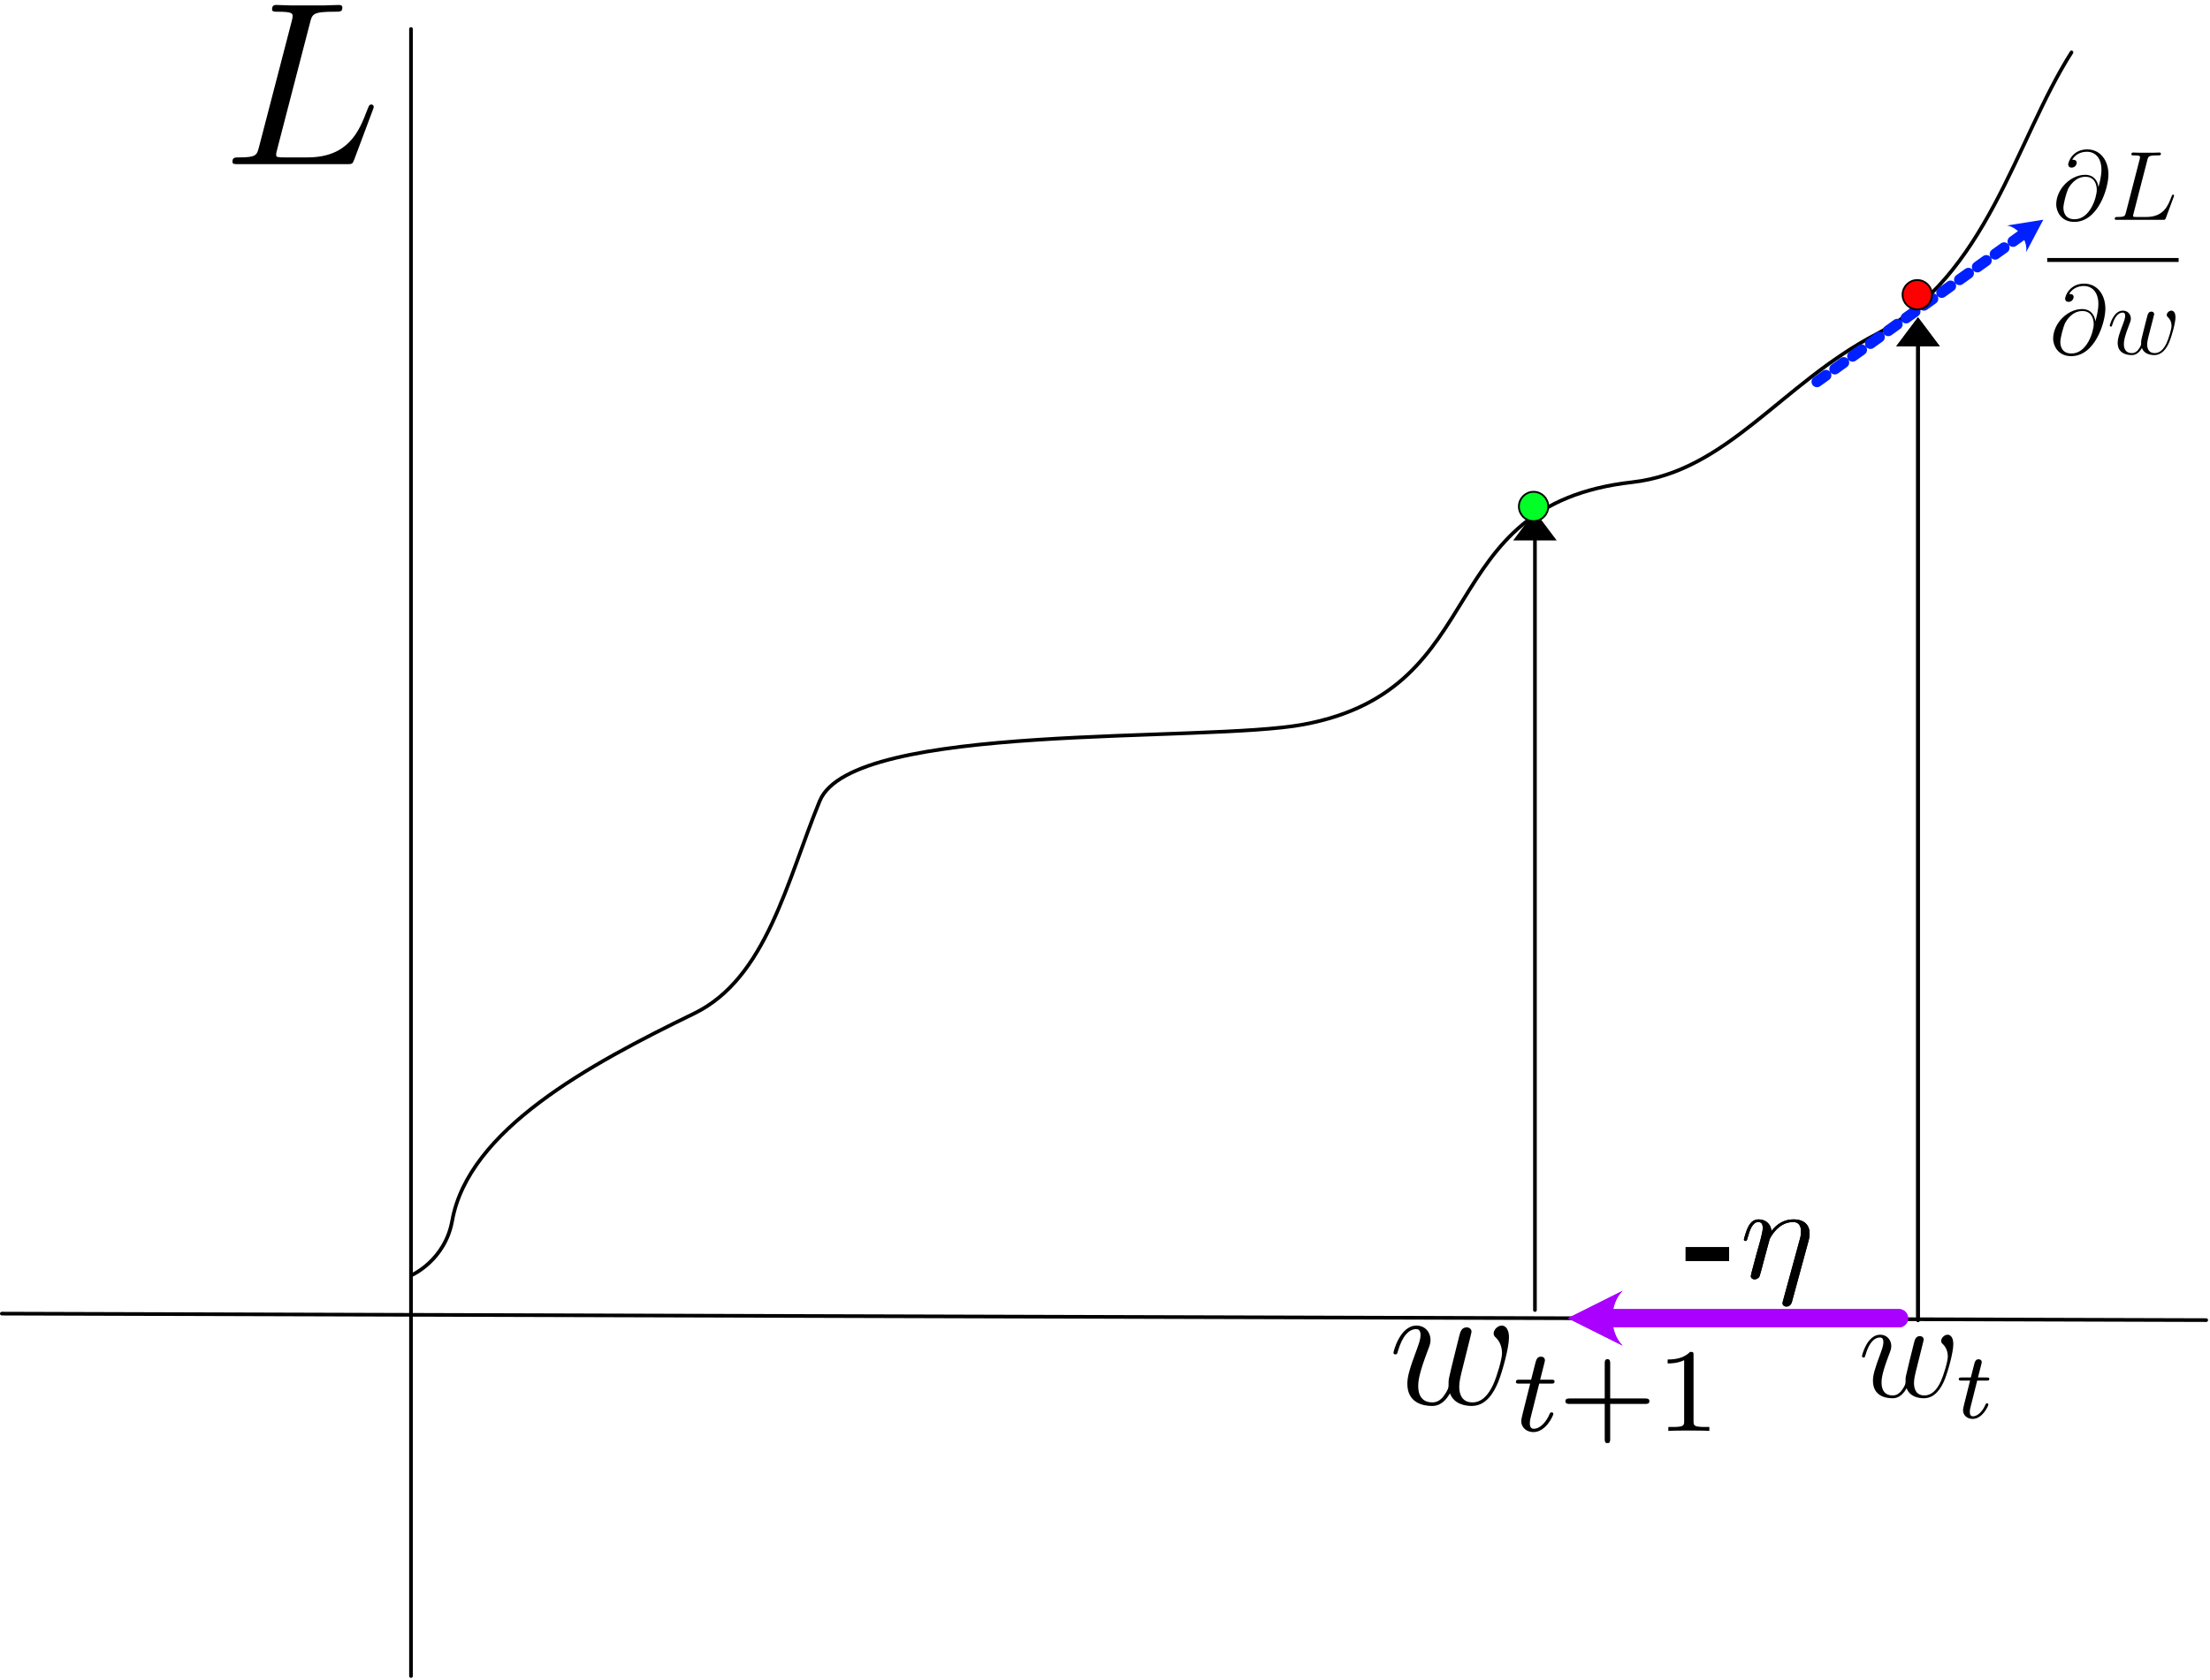
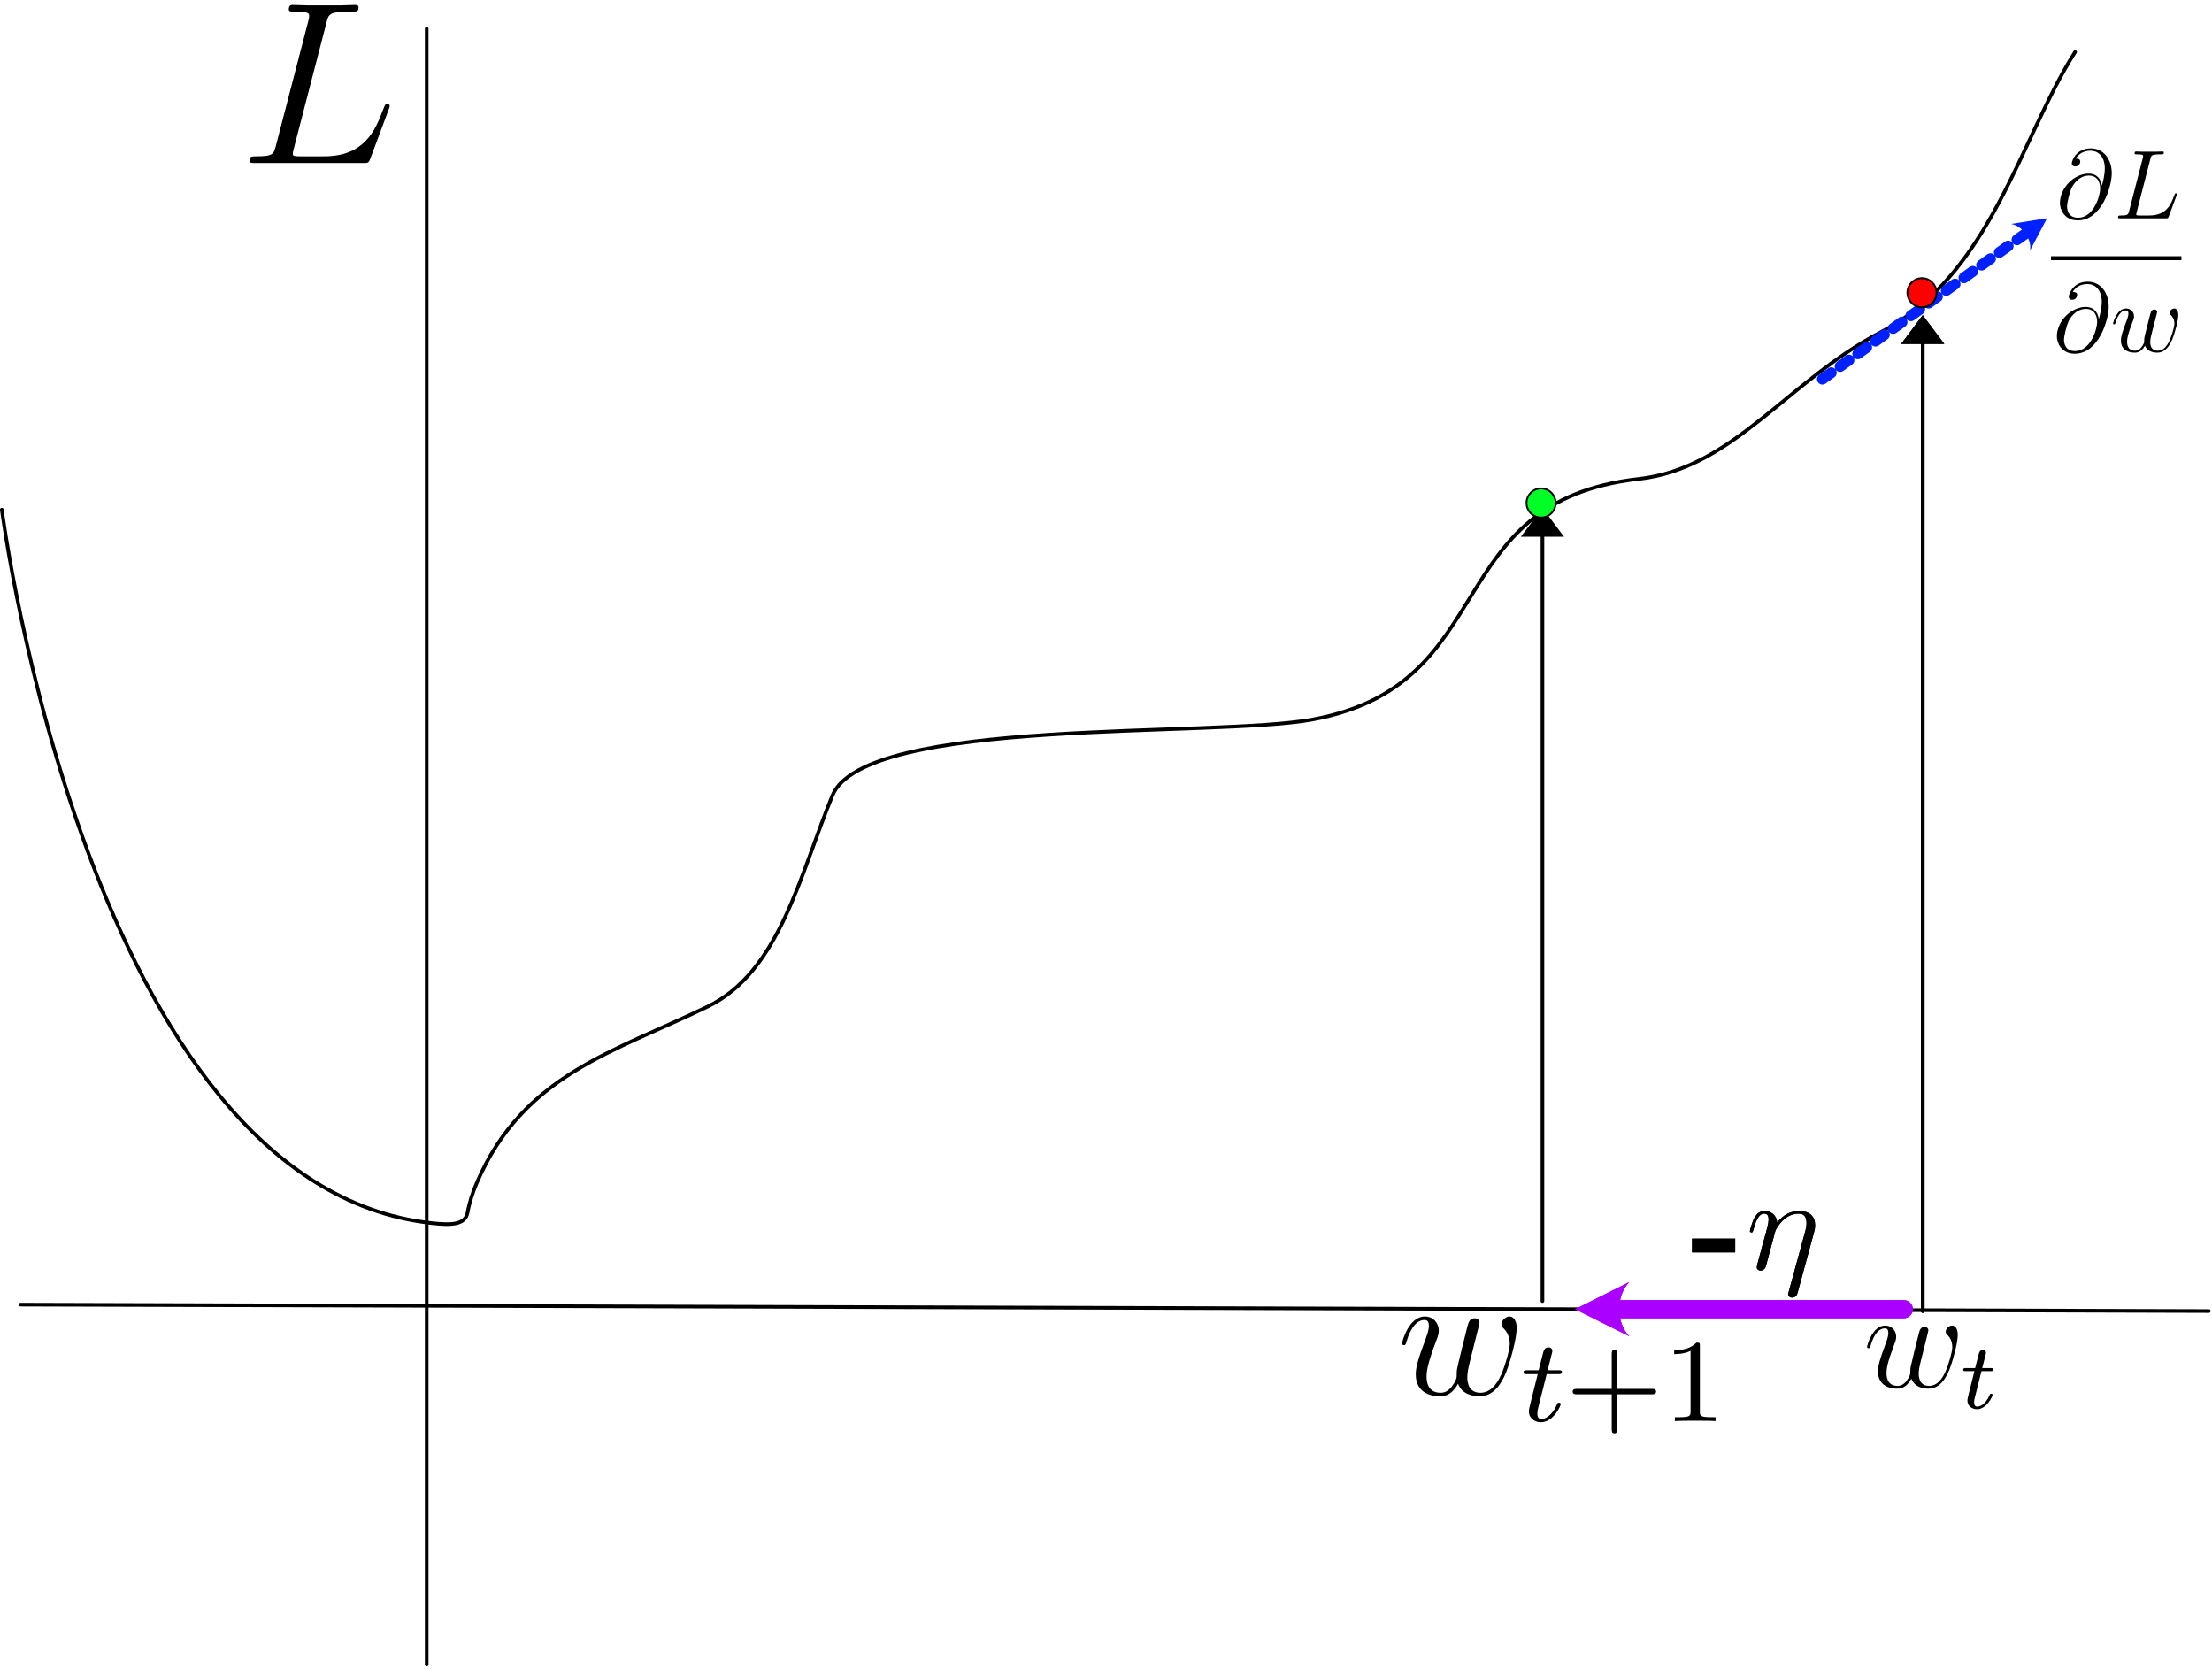
- <svg xmlns="http://www.w3.org/2000/svg" width="100%" height="100%" viewBox="0 0 605 460" version="1.1" xml:space="preserve" style="fill-rule:evenodd;clip-rule:evenodd;stroke-linecap:round;stroke-linejoin:round;stroke-miterlimit:1.5;">
-   <path d="M112.511,7.936l0,451.022" style="fill:none;stroke:#000;stroke-width:1px;" />
-   <path d="M0.5,359.715l603.469,1.778" style="fill:none;stroke:#000;stroke-width:1px;" />
-   <path d="M112.723,349.167c0,0 9.12,-4.034 11.065,-14.872c4.472,-24.923 37.355,-42.733 66.213,-56.756c19.854,-9.647 25.422,-36.367 34.401,-58.203c8.957,-21.781 105.11,-15.883 132.434,-20.953c52.576,-9.756 34.639,-60.11 89.966,-66.337c26.034,-2.93 40.879,-26.957 66.742,-40.481c30.47,-15.932 38.109,-52.947 53.542,-77.224" style="fill:none;stroke:#000;stroke-width:1px;" />
-   <path d="M531.027,94.83l-5.96,-7.947l-5.961,7.947l11.921,0Z" />
-   <path d="M525.067,93.24l0,268.271" style="fill:none;stroke:#000;stroke-width:1px;" />
-   <path d="M531.027,94.83l-5.96,-7.947l-5.961,7.947l11.921,0Z" />
-   <path d="M525.067,93.24l0,268.271" style="fill:none;stroke:#000;stroke-width:1px;" />
-   <path d="M426.159,147.993l-5.96,-7.947l-5.961,7.947l11.921,0Z" />
-   <path d="M420.199,146.404l0,212.331" style="fill:none;stroke:#000;stroke-width:1px;" />
-   <path d="M554.665,69.064l4.698,-8.899l-9.938,1.582c3.14,0.519 5.76,4.178 5.24,7.317Z" style="fill:#0020ff;" />
-   <path d="M553.509,64.357c-15.804,11.317 -58.155,41.643 -58.155,41.643" style="fill:none;stroke:#0020ff;stroke-width:3px;stroke-dasharray:3,3;" />
-   <circle cx="524.858" cy="80.707" r="3.766" style="fill:none;stroke:#000;stroke-width:1px;" />
-   <circle cx="524.858" cy="80.707" r="3.766" style="fill:#f00;" />
-   <circle cx="419.823" cy="138.688" r="3.766" style="fill:none;stroke:#000;stroke-width:1px;" />
-   <circle cx="419.823" cy="138.688" r="3.766" style="fill:#01ff27;" />
-   <path d="M444.188,368.478l-15,-7.5l15,-7.5c-3.75,3.75 -3.75,11.25 0,15Z" style="fill:#a0f;" />
-   <path d="M519.846,360.978l-78.658,0" style="fill:none;stroke:#a0f;stroke-width:5px;" />
+ <svg xmlns="http://www.w3.org/2000/svg" width="100%" height="100%" viewBox="0 0 610 460" version="1.1" xml:space="preserve" style="fill-rule:evenodd;clip-rule:evenodd;stroke-linecap:round;stroke-linejoin:round;stroke-miterlimit:1.5;">
+   <path d="M117.669,7.936l0,451.022" style="fill:none;stroke:#000;stroke-width:1px;" />
+   <path d="M5.658,359.715l603.469,1.778" style="fill:none;stroke:#000;stroke-width:1px;" />
+   <path d="M0.5,140.526c0,0 23.938,186.393 118.538,196.719c5.276,0.576 9.278,0.559 9.908,-2.95c0.502,-2.796 1.402,-5.483 2.531,-8.123c12.779,-29.88 38.061,-36.183 63.682,-48.633c19.854,-9.647 25.422,-36.367 34.401,-58.203c8.957,-21.781 105.11,-15.883 132.434,-20.953c52.577,-9.756 34.639,-60.11 89.966,-66.337c26.034,-2.93 40.879,-26.957 66.743,-40.481c30.47,-15.932 38.108,-52.947 53.541,-77.224" style="fill:none;stroke:#000;stroke-width:1px;" />
+   <path d="M536.185,94.83l-5.96,-7.947l-5.961,7.947l11.921,0Z" />
+   <path d="M530.225,93.24l0,268.271" style="fill:none;stroke:#000;stroke-width:1px;" />
+   <path d="M536.185,94.83l-5.96,-7.947l-5.961,7.947l11.921,0Z" />
+   <path d="M530.225,93.24l0,268.271" style="fill:none;stroke:#000;stroke-width:1px;" />
+   <path d="M431.317,147.993l-5.96,-7.947l-5.96,7.947l11.92,0Z" />
+   <path d="M425.357,146.404l0,212.331" style="fill:none;stroke:#000;stroke-width:1px;" />
+   <path d="M559.823,69.064l4.698,-8.899l-9.937,1.582c3.139,0.519 5.759,4.178 5.239,7.317Z" style="fill:#0020ff;" />
+   <path d="M558.667,64.357c-15.804,11.317 -58.154,41.643 -58.154,41.643" style="fill:none;stroke:#0020ff;stroke-width:3px;stroke-dasharray:3,3;" />
+   <circle cx="530.016" cy="80.707" r="3.766" style="fill:none;stroke:#000;stroke-width:1px;" />
+   <circle cx="530.016" cy="80.707" r="3.766" style="fill:#f00;" />
+   <circle cx="424.981" cy="138.688" r="3.766" style="fill:none;stroke:#000;stroke-width:1px;" />
+   <circle cx="424.981" cy="138.688" r="3.766" style="fill:#01ff27;" />
+   <path d="M449.346,368.478l-15,-7.5l15,-7.5c-3.75,3.75 -3.75,11.25 0,15Z" style="fill:#a0f;" />
+   <path d="M525.004,360.978l-78.658,0" style="fill:none;stroke:#a0f;stroke-width:5px;" />
  <clipPath id="_clip1">
-     <rect x="560.372" y="40.957" width="36.038" height="56.715" />
+     <rect x="565.53" y="40.957" width="36.038" height="56.715" />
  </clipPath>
  <g clip-path="url(#_clip1)">
    <g id="page1">
-       <path id="g0-64" d="M574.449,51.186c-0.166,-1.511 -1.138,-3.319 -3.636,-3.319c-3.915,0 -7.912,3.858 -7.912,8.149c0,1.646 1.166,4.749 4.941,4.749c6.552,0 9.356,-9.282 9.356,-12.979c0,-3.886 -2.249,-6.881 -5.802,-6.881c-4.026,0 -5.219,3.427 -5.219,4.156c0,0.243 0.166,0.836 0.944,0.836c0.971,0 1.388,-0.863 1.388,-1.322c0,-0.837 -0.861,-0.837 -1.222,-0.837c1.138,-1.996 3.248,-2.185 3.998,-2.185c2.443,0 3.997,1.889 3.997,4.911c0,1.727 -0.527,3.723 -0.805,4.722l-0.028,0Zm-6.523,8.85c-2.61,0 -3.054,-1.996 -3.054,-3.13c0,-1.187 0.777,-3.966 1.194,-4.965c0.361,-0.809 1.943,-3.534 4.83,-3.534c2.526,0 3.109,2.131 3.109,3.588c0,1.997 -1.804,8.041 -6.079,8.041Z" style="fill-rule:nonzero;" />
-       <path id="g0-76" d="M587.84,43.846c0.25,-1.025 0.333,-1.295 2.776,-1.295c0.75,0 0.944,0 0.944,-0.512c0,-0.27 -0.305,-0.27 -0.416,-0.27c-0.555,0 -1.194,0.054 -1.749,0.054l-3.72,0c-0.527,0 -1.138,-0.054 -1.666,-0.054c-0.222,0 -0.527,0 -0.527,0.512c0,0.27 0.25,0.27 0.666,0.27c1.694,0 1.694,0.216 1.694,0.513c0,0.054 0,0.216 -0.112,0.621l-3.747,14.516c-0.25,0.945 -0.306,1.215 -2.249,1.215c-0.527,0 -0.805,0 -0.805,0.485c0,0.297 0.167,0.297 0.722,0.297l12.437,0c0.611,0 0.638,-0.027 0.833,-0.512l2.137,-5.748c0.056,-0.135 0.111,-0.297 0.111,-0.378c0,-0.162 -0.139,-0.269 -0.277,-0.269c-0.028,0 -0.167,0 -0.222,0.107c-0.056,0.027 -0.056,0.081 -0.278,0.594c-0.888,2.375 -2.138,5.424 -6.829,5.424l-2.665,0c-0.389,0 -0.445,0 -0.611,-0.027c-0.305,-0.027 -0.333,-0.081 -0.333,-0.297c0,-0.189 0.055,-0.351 0.111,-0.594l3.775,-14.652Z" style="fill-rule:nonzero;" />
-       <rect x="560.437" y="70.652" width="36.038" height="1.079" />
-       <path id="g0-641" d="M573.608,87.949c-0.167,-1.511 -1.139,-3.319 -3.637,-3.319c-3.914,0 -7.912,3.859 -7.912,8.149c0,1.646 1.166,4.749 4.942,4.749c6.551,0 9.355,-9.282 9.355,-12.978c0,-3.886 -2.249,-6.881 -5.802,-6.881c-4.025,0 -5.219,3.427 -5.219,4.155c0,0.243 0.166,0.837 0.944,0.837c0.971,0 1.388,-0.864 1.388,-1.322c0,-0.837 -0.861,-0.837 -1.222,-0.837c1.139,-1.997 3.248,-2.186 3.998,-2.186c2.443,0 3.998,1.889 3.998,4.911c0,1.727 -0.528,3.724 -0.806,4.722l-0.027,0Zm-6.524,8.851c-2.61,0 -3.054,-1.997 -3.054,-3.13c0,-1.187 0.777,-3.967 1.194,-4.965c0.361,-0.81 1.943,-3.535 4.83,-3.535c2.527,0 3.11,2.132 3.11,3.589c0,1.997 -1.805,8.041 -6.08,8.041Z" style="fill-rule:nonzero;" />
-       <path id="g0-119" d="M586.36,95.316c0.611,1.619 2.332,1.916 3.387,1.916c2.11,0 3.359,-1.781 4.136,-3.643c0.639,-1.565 1.666,-5.127 1.666,-6.719c0,-1.646 -0.861,-1.808 -1.11,-1.808c-0.667,0 -1.277,0.648 -1.277,1.187c0,0.324 0.194,0.513 0.333,0.621c0.25,0.243 0.971,0.971 0.971,2.375c0,0.917 -0.777,3.453 -1.36,4.722c-0.777,1.646 -1.804,2.725 -3.248,2.725c-1.555,0 -2.054,-1.133 -2.054,-2.375c0,-0.782 0.249,-1.727 0.361,-2.185l1.166,-4.533c0.138,-0.54 0.388,-1.484 0.388,-1.592c0,-0.405 -0.333,-0.675 -0.749,-0.675c-0.805,0 -1,0.675 -1.166,1.322c-0.278,1.053 -1.444,5.613 -1.555,6.206c-0.111,0.459 -0.111,0.756 -0.111,1.349c0,0.648 -0.888,1.673 -0.916,1.727c-0.306,0.297 -0.75,0.756 -1.61,0.756c-2.193,0 -2.193,-2.024 -2.193,-2.483c0,-0.863 0.194,-2.05 1.443,-5.261c0.333,-0.837 0.472,-1.187 0.472,-1.727c0,-1.133 -0.833,-2.159 -2.193,-2.159c-2.554,0 -3.581,3.913 -3.581,4.129c0,0.108 0.111,0.242 0.305,0.242c0.25,0 0.278,-0.107 0.389,-0.485c0.694,-2.375 1.777,-3.346 2.804,-3.346c0.277,0 0.721,0.027 0.721,0.89c0,0.135 0,0.702 -0.471,1.889c-1.305,3.373 -1.583,4.479 -1.583,5.505c0,2.833 2.388,3.346 3.803,3.346c0.472,0 1.722,0 2.832,-1.916Z" style="fill-rule:nonzero;" />
+       <path id="g0-64" d="M579.608,51.186c-0.167,-1.511 -1.139,-3.319 -3.637,-3.319c-3.914,0 -7.912,3.858 -7.912,8.149c0,1.646 1.166,4.749 4.942,4.749c6.551,0 9.355,-9.282 9.355,-12.979c0,-3.886 -2.249,-6.881 -5.802,-6.881c-4.025,0 -5.219,3.427 -5.219,4.156c0,0.243 0.166,0.836 0.944,0.836c0.971,0 1.388,-0.863 1.388,-1.322c0,-0.837 -0.861,-0.837 -1.222,-0.837c1.139,-1.996 3.248,-2.185 3.998,-2.185c2.443,0 3.998,1.889 3.998,4.911c0,1.727 -0.528,3.723 -0.806,4.722l-0.027,0Zm-6.524,8.85c-2.61,0 -3.054,-1.996 -3.054,-3.13c0,-1.187 0.777,-3.966 1.194,-4.965c0.361,-0.809 1.943,-3.534 4.83,-3.534c2.527,0 3.11,2.131 3.11,3.588c0,1.997 -1.805,8.041 -6.08,8.041Z" style="fill-rule:nonzero;" />
+       <path id="g0-76" d="M592.999,43.846c0.249,-1.025 0.333,-1.295 2.776,-1.295c0.749,0 0.944,0 0.944,-0.512c0,-0.27 -0.306,-0.27 -0.417,-0.27c-0.555,0 -1.194,0.054 -1.749,0.054l-3.72,0c-0.527,0 -1.138,-0.054 -1.665,-0.054c-0.223,0 -0.528,0 -0.528,0.512c0,0.27 0.25,0.27 0.666,0.27c1.694,0 1.694,0.216 1.694,0.513c0,0.054 0,0.216 -0.111,0.621l-3.748,14.516c-0.25,0.945 -0.305,1.215 -2.249,1.215c-0.527,0 -0.805,0 -0.805,0.485c0,0.297 0.167,0.297 0.722,0.297l12.437,0c0.611,0 0.639,-0.027 0.833,-0.512l2.137,-5.748c0.056,-0.135 0.111,-0.297 0.111,-0.378c0,-0.162 -0.138,-0.269 -0.277,-0.269c-0.028,0 -0.167,0 -0.222,0.107c-0.056,0.027 -0.056,0.081 -0.278,0.594c-0.888,2.375 -2.137,5.424 -6.829,5.424l-2.665,0c-0.389,0 -0.444,0 -0.611,-0.027c-0.305,-0.027 -0.333,-0.081 -0.333,-0.297c0,-0.189 0.056,-0.351 0.111,-0.594l3.776,-14.652Z" style="fill-rule:nonzero;" />
+       <rect x="565.596" y="70.652" width="36.038" height="1.079" />
+       <path id="g0-641" d="M578.766,87.949c-0.167,-1.511 -1.138,-3.319 -3.637,-3.319c-3.914,0 -7.912,3.859 -7.912,8.149c0,1.646 1.166,4.749 4.942,4.749c6.551,0 9.355,-9.282 9.355,-12.978c0,-3.886 -2.248,-6.881 -5.802,-6.881c-4.025,0 -5.219,3.427 -5.219,4.155c0,0.243 0.167,0.837 0.944,0.837c0.972,0 1.388,-0.864 1.388,-1.322c0,-0.837 -0.861,-0.837 -1.221,-0.837c1.138,-1.997 3.248,-2.186 3.997,-2.186c2.443,0 3.998,1.889 3.998,4.911c0,1.727 -0.528,3.724 -0.805,4.722l-0.028,0Zm-6.524,8.851c-2.609,0 -3.054,-1.997 -3.054,-3.13c0,-1.187 0.778,-3.967 1.194,-4.965c0.361,-0.81 1.943,-3.535 4.83,-3.535c2.527,0 3.11,2.132 3.11,3.589c0,1.997 -1.805,8.041 -6.08,8.041Z" style="fill-rule:nonzero;" />
+       <path id="g0-119" d="M591.518,95.316c0.611,1.619 2.332,1.916 3.387,1.916c2.11,0 3.359,-1.781 4.137,-3.643c0.638,-1.565 1.665,-5.127 1.665,-6.719c0,-1.646 -0.86,-1.808 -1.11,-1.808c-0.666,0 -1.277,0.648 -1.277,1.187c0,0.324 0.194,0.513 0.333,0.621c0.25,0.243 0.972,0.971 0.972,2.375c0,0.917 -0.778,3.453 -1.361,4.722c-0.777,1.646 -1.804,2.725 -3.248,2.725c-1.554,0 -2.054,-1.133 -2.054,-2.375c0,-0.782 0.25,-1.727 0.361,-2.185l1.166,-4.533c0.139,-0.54 0.388,-1.484 0.388,-1.592c0,-0.405 -0.333,-0.675 -0.749,-0.675c-0.805,0 -1,0.675 -1.166,1.322c-0.278,1.053 -1.444,5.613 -1.555,6.206c-0.111,0.459 -0.111,0.756 -0.111,1.349c0,0.648 -0.888,1.673 -0.916,1.727c-0.305,0.297 -0.749,0.756 -1.61,0.756c-2.193,0 -2.193,-2.024 -2.193,-2.483c0,-0.863 0.194,-2.05 1.443,-5.261c0.334,-0.837 0.472,-1.187 0.472,-1.727c0,-1.133 -0.833,-2.159 -2.193,-2.159c-2.554,0 -3.581,3.913 -3.581,4.129c0,0.108 0.111,0.242 0.305,0.242c0.25,0 0.278,-0.107 0.389,-0.485c0.694,-2.375 1.777,-3.346 2.804,-3.346c0.278,0 0.722,0.027 0.722,0.89c0,0.135 0,0.702 -0.472,1.889c-1.305,3.373 -1.583,4.479 -1.583,5.505c0,2.833 2.388,3.346 3.804,3.346c0.472,0 1.721,0 2.831,-1.916Z" style="fill-rule:nonzero;" />
    </g>
  </g>
  <g>
-     <path id="g0-17" d="M495.075,339.878c0.197,-0.728 0.316,-1.164 0.316,-2.147c0,-2.184 -1.381,-3.822 -4.38,-3.822c-3.512,0 -5.366,2.293 -6.076,3.203c-0.119,-2.074 -1.736,-3.203 -3.472,-3.203c-1.145,0 -2.052,0.51 -2.802,1.893c-0.71,1.31 -1.262,3.53 -1.262,3.676c0,0.145 0.157,0.327 0.434,0.327c0.315,0 0.355,-0.036 0.591,-0.873c0.592,-2.147 1.342,-4.295 2.92,-4.295c0.908,0 1.223,0.583 1.223,1.674c0,0.801 -0.394,2.221 -0.67,3.349l-1.105,3.931c-0.158,0.691 -0.592,2.329 -0.789,2.984c-0.276,0.946 -0.71,2.657 -0.71,2.839c0,0.509 0.434,0.91 1.025,0.91c0.474,0 1.026,-0.219 1.342,-0.764c0.079,-0.182 0.434,-1.456 0.631,-2.184l0.868,-3.276l1.302,-4.804c0.079,-0.219 1.066,-2.038 2.526,-3.203c1.025,-0.873 2.367,-1.456 3.906,-1.456c1.578,0 2.13,1.092 2.13,2.548c0,1.055 -0.157,1.638 -0.355,2.329l-4.577,16.742c-0.039,0.182 -0.118,0.401 -0.118,0.619c0,0.546 0.473,0.91 1.065,0.91c0.355,0 1.184,-0.146 1.5,-1.237l4.537,-16.67Z" style="fill-rule:nonzero;" />
-     <text x="459.302px" y="356.354px" style="font-family:'ArialMT', 'Arial', sans-serif;font-size:48.657px;">-</text>
+     <path id="g0-17" d="M500.233,339.878c0.198,-0.728 0.316,-1.164 0.316,-2.147c0,-2.184 -1.381,-3.822 -4.38,-3.822c-3.511,0 -5.366,2.293 -6.076,3.203c-0.118,-2.074 -1.736,-3.203 -3.472,-3.203c-1.144,0 -2.052,0.51 -2.802,1.893c-0.71,1.31 -1.262,3.53 -1.262,3.676c0,0.145 0.158,0.327 0.434,0.327c0.316,0 0.355,-0.036 0.592,-0.873c0.592,-2.147 1.341,-4.295 2.92,-4.295c0.907,0 1.223,0.583 1.223,1.674c0,0.801 -0.395,2.221 -0.671,3.349l-1.105,3.931c-0.158,0.691 -0.592,2.329 -0.789,2.984c-0.276,0.946 -0.71,2.657 -0.71,2.839c0,0.509 0.434,0.91 1.026,0.91c0.473,0 1.026,-0.219 1.341,-0.764c0.079,-0.182 0.434,-1.456 0.631,-2.184l0.868,-3.276l1.303,-4.804c0.078,-0.219 1.065,-2.038 2.525,-3.203c1.026,-0.873 2.367,-1.456 3.906,-1.456c1.578,0 2.131,1.092 2.131,2.548c0,1.055 -0.158,1.638 -0.355,2.329l-4.577,16.742c-0.04,0.182 -0.119,0.401 -0.119,0.619c0,0.546 0.474,0.91 1.066,0.91c0.355,0 1.183,-0.146 1.499,-1.237l4.537,-16.67Z" style="fill-rule:nonzero;" />
+     <text x="464.46px" y="356.354px" style="font-family:'ArialMT', 'Arial', sans-serif;font-size:48.657px;">-</text>
  </g>
-   <path d="M444.188,368.478l-15,-7.5l15,-7.5c-3.75,3.75 -3.75,11.25 0,15Z" style="fill:#a0f;" />
-   <path d="M519.846,360.978l-78.658,0" style="fill:none;stroke:#a0f;stroke-width:5px;" />
+   <path d="M449.346,368.478l-15,-7.5l15,-7.5c-3.75,3.75 -3.75,11.25 0,15Z" style="fill:#a0f;" />
+   <path d="M525.004,360.978l-78.658,0" style="fill:none;stroke:#a0f;stroke-width:5px;" />
  <g>
-     <path id="g0-171" d="M495.075,339.878c0.197,-0.728 0.316,-1.164 0.316,-2.147c0,-2.184 -1.381,-3.822 -4.38,-3.822c-3.512,0 -5.366,2.293 -6.076,3.203c-0.119,-2.074 -1.736,-3.203 -3.472,-3.203c-1.145,0 -2.052,0.51 -2.802,1.893c-0.71,1.31 -1.262,3.53 -1.262,3.676c0,0.145 0.157,0.327 0.434,0.327c0.315,0 0.355,-0.036 0.591,-0.873c0.592,-2.147 1.342,-4.295 2.92,-4.295c0.908,0 1.223,0.583 1.223,1.674c0,0.801 -0.394,2.221 -0.67,3.349l-1.105,3.931c-0.158,0.691 -0.592,2.329 -0.789,2.984c-0.276,0.946 -0.71,2.657 -0.71,2.839c0,0.509 0.434,0.91 1.025,0.91c0.474,0 1.026,-0.219 1.342,-0.764c0.079,-0.182 0.434,-1.456 0.631,-2.184l0.868,-3.276l1.302,-4.804c0.079,-0.219 1.066,-2.038 2.526,-3.203c1.025,-0.873 2.367,-1.456 3.906,-1.456c1.578,0 2.13,1.092 2.13,2.548c0,1.055 -0.157,1.638 -0.355,2.329l-4.577,16.742c-0.039,0.182 -0.118,0.401 -0.118,0.619c0,0.546 0.473,0.91 1.065,0.91c0.355,0 1.184,-0.146 1.5,-1.237l4.537,-16.67Z" style="fill-rule:nonzero;" />
-     <text x="459.302px" y="356.354px" style="font-family:'ArialMT', 'Arial', sans-serif;font-size:48.657px;">-</text>
+     <path id="g0-171" d="M500.233,339.878c0.198,-0.728 0.316,-1.164 0.316,-2.147c0,-2.184 -1.381,-3.822 -4.38,-3.822c-3.511,0 -5.366,2.293 -6.076,3.203c-0.118,-2.074 -1.736,-3.203 -3.472,-3.203c-1.144,0 -2.052,0.51 -2.802,1.893c-0.71,1.31 -1.262,3.53 -1.262,3.676c0,0.145 0.158,0.327 0.434,0.327c0.316,0 0.355,-0.036 0.592,-0.873c0.592,-2.147 1.341,-4.295 2.92,-4.295c0.907,0 1.223,0.583 1.223,1.674c0,0.801 -0.395,2.221 -0.671,3.349l-1.105,3.931c-0.158,0.691 -0.592,2.329 -0.789,2.984c-0.276,0.946 -0.71,2.657 -0.71,2.839c0,0.509 0.434,0.91 1.026,0.91c0.473,0 1.026,-0.219 1.341,-0.764c0.079,-0.182 0.434,-1.456 0.631,-2.184l0.868,-3.276l1.303,-4.804c0.078,-0.219 1.065,-2.038 2.525,-3.203c1.026,-0.873 2.367,-1.456 3.906,-1.456c1.578,0 2.131,1.092 2.131,2.548c0,1.055 -0.158,1.638 -0.355,2.329l-4.577,16.742c-0.04,0.182 -0.119,0.401 -0.119,0.619c0,0.546 0.474,0.91 1.066,0.91c0.355,0 1.183,-0.146 1.499,-1.237l4.537,-16.67Z" style="fill-rule:nonzero;" />
+     <text x="464.46px" y="356.354px" style="font-family:'ArialMT', 'Arial', sans-serif;font-size:48.657px;">-</text>
  </g>
  <g id="page11">
-     <path id="g1-119" d="M521.955,380.149c0.849,2.316 3.241,2.74 4.708,2.74c2.933,0 4.669,-2.547 5.75,-5.209c0.887,-2.239 2.315,-7.332 2.315,-9.609c0,-2.354 -1.196,-2.585 -1.544,-2.585c-0.926,0 -1.775,0.926 -1.775,1.697c0,0.464 0.27,0.734 0.463,0.888c0.348,0.347 1.351,1.389 1.351,3.396c0,1.312 -1.081,4.939 -1.891,6.753c-1.08,2.354 -2.508,3.897 -4.515,3.897c-2.161,0 -2.855,-1.62 -2.855,-3.396c0,-1.119 0.347,-2.469 0.501,-3.125l1.621,-6.483c0.193,-0.772 0.54,-2.122 0.54,-2.277c0,-0.579 -0.463,-0.965 -1.042,-0.965c-1.119,0 -1.389,0.965 -1.62,1.891c-0.386,1.505 -2.007,8.027 -2.161,8.876c-0.155,0.656 -0.155,1.08 -0.155,1.929c0,0.926 -1.235,2.393 -1.273,2.47c-0.425,0.424 -1.042,1.08 -2.238,1.08c-3.049,0 -3.049,-2.894 -3.049,-3.55c0,-1.235 0.27,-2.933 2.007,-7.525c0.463,-1.196 0.656,-1.698 0.656,-2.469c0,-1.621 -1.158,-3.087 -3.049,-3.087c-3.55,0 -4.978,5.595 -4.978,5.904c0,0.154 0.155,0.347 0.425,0.347c0.347,0 0.386,-0.154 0.54,-0.695c0.965,-3.395 2.47,-4.785 3.898,-4.785c0.385,0 1.003,0.039 1.003,1.274c0,0.193 0,1.003 -0.656,2.701c-1.814,4.824 -2.2,6.406 -2.2,7.872c0,4.052 3.319,4.785 5.287,4.785c0.656,0 2.392,0 3.936,-2.74Z" style="fill-rule:nonzero;" />
-     <path id="g0-116" d="M541.274,378.053l2.522,0c0.488,0 0.797,0 0.797,-0.489c0,-0.36 -0.334,-0.36 -0.772,-0.36l-2.341,0l0.926,-3.653c0.103,-0.386 0.103,-0.515 0.103,-0.541c0,-0.54 -0.411,-0.797 -0.849,-0.797c-0.874,0 -1.055,0.695 -1.337,1.852l-0.798,3.139l-2.47,0c-0.488,0 -0.823,0 -0.823,0.489c0,0.36 0.335,0.36 0.772,0.36l2.315,0l-1.543,6.174c-0.155,0.643 -0.386,1.543 -0.386,1.904c0,1.543 1.26,2.418 2.624,2.418c2.752,0 4.322,-3.627 4.322,-3.936c0,-0.283 -0.232,-0.335 -0.386,-0.335c-0.283,0 -0.309,0.103 -0.489,0.489c-0.514,1.235 -1.801,3.062 -3.37,3.062c-0.54,0 -0.849,-0.361 -0.849,-1.21c0,-0.488 0.077,-0.771 0.154,-1.106l1.878,-7.46Z" style="fill-rule:nonzero;" />
+     <path id="g1-119" d="M527.113,380.149c0.849,2.316 3.242,2.74 4.708,2.74c2.933,0 4.669,-2.547 5.75,-5.209c0.887,-2.239 2.315,-7.332 2.315,-9.609c0,-2.354 -1.196,-2.585 -1.543,-2.585c-0.927,0 -1.776,0.926 -1.776,1.697c0,0.464 0.271,0.734 0.464,0.888c0.347,0.347 1.35,1.389 1.35,3.396c0,1.312 -1.08,4.939 -1.891,6.753c-1.08,2.354 -2.508,3.897 -4.515,3.897c-2.161,0 -2.855,-1.62 -2.855,-3.396c0,-1.119 0.347,-2.469 0.501,-3.125l1.621,-6.483c0.193,-0.772 0.54,-2.122 0.54,-2.277c0,-0.579 -0.463,-0.965 -1.041,-0.965c-1.12,0 -1.39,0.965 -1.621,1.891c-0.386,1.505 -2.007,8.027 -2.161,8.876c-0.154,0.656 -0.154,1.08 -0.154,1.929c0,0.926 -1.235,2.393 -1.274,2.47c-0.424,0.424 -1.042,1.08 -2.238,1.08c-3.049,0 -3.049,-2.894 -3.049,-3.55c0,-1.235 0.271,-2.933 2.007,-7.525c0.463,-1.196 0.656,-1.698 0.656,-2.469c0,-1.621 -1.158,-3.087 -3.048,-3.087c-3.551,0 -4.978,5.595 -4.978,5.904c0,0.154 0.154,0.347 0.424,0.347c0.347,0 0.386,-0.154 0.54,-0.695c0.965,-3.395 2.47,-4.785 3.898,-4.785c0.386,0 1.003,0.039 1.003,1.274c0,0.193 0,1.003 -0.656,2.701c-1.814,4.824 -2.199,6.406 -2.199,7.872c0,4.052 3.318,4.785 5.286,4.785c0.656,0 2.393,0 3.936,-2.74Z" style="fill-rule:nonzero;" />
+     <path id="g0-116" d="M546.433,378.053l2.521,0c0.489,0 0.797,0 0.797,-0.489c0,-0.36 -0.334,-0.36 -0.772,-0.36l-2.341,0l0.927,-3.653c0.102,-0.386 0.102,-0.515 0.102,-0.541c0,-0.54 -0.411,-0.797 -0.849,-0.797c-0.874,0 -1.054,0.695 -1.337,1.852l-0.798,3.139l-2.469,0c-0.489,0 -0.824,0 -0.824,0.489c0,0.36 0.335,0.36 0.772,0.36l2.315,0l-1.543,6.174c-0.154,0.643 -0.386,1.543 -0.386,1.904c0,1.543 1.261,2.418 2.624,2.418c2.753,0 4.322,-3.627 4.322,-3.936c0,-0.283 -0.232,-0.335 -0.386,-0.335c-0.283,0 -0.309,0.103 -0.489,0.489c-0.514,1.235 -1.801,3.062 -3.37,3.062c-0.54,0 -0.849,-0.361 -0.849,-1.21c0,-0.488 0.077,-0.771 0.155,-1.106l1.878,-7.46Z" style="fill-rule:nonzero;" />
  </g>
-   <path id="g0-761" d="M84.86,6.273c0.595,-2.425 0.794,-3.063 6.611,-3.063c1.785,0 2.248,0 2.248,-1.213c0,-0.638 -0.728,-0.638 -0.992,-0.638c-1.322,0 -2.843,0.127 -4.165,0.127l-8.858,0c-1.256,0 -2.711,-0.127 -3.967,-0.127c-0.528,0 -1.256,0 -1.256,1.212c0,0.639 0.595,0.639 1.587,0.639c4.033,0 4.033,0.51 4.033,1.212c0,0.128 0,0.511 -0.265,1.468l-8.924,34.339c-0.595,2.234 -0.728,2.872 -5.355,2.872c-1.256,0 -1.917,0 -1.917,1.149c0,0.702 0.396,0.702 1.719,0.702l29.616,0c1.454,0 1.52,-0.063 1.983,-1.212l5.09,-13.596c0.132,-0.319 0.265,-0.702 0.265,-0.893c0,-0.383 -0.331,-0.638 -0.661,-0.638c-0.067,0 -0.397,0 -0.529,0.255c-0.133,0.064 -0.133,0.191 -0.661,1.404c-2.116,5.617 -5.091,12.829 -16.263,12.829l-6.346,0c-0.926,0 -1.058,0 -1.454,-0.063c-0.728,-0.064 -0.794,-0.192 -0.794,-0.703c0,-0.446 0.132,-0.829 0.265,-1.404l8.99,-34.658Z" style="fill-rule:nonzero;" />
+   <path id="g0-761" d="M90.019,6.273c0.594,-2.425 0.793,-3.063 6.61,-3.063c1.785,0 2.248,0 2.248,-1.213c0,-0.638 -0.727,-0.638 -0.992,-0.638c-1.322,0 -2.842,0.127 -4.164,0.127l-8.859,0c-1.256,0 -2.71,-0.127 -3.966,-0.127c-0.529,0 -1.256,0 -1.256,1.212c0,0.639 0.595,0.639 1.586,0.639c4.033,0 4.033,0.51 4.033,1.212c0,0.128 0,0.511 -0.265,1.468l-8.924,34.339c-0.595,2.234 -0.727,2.872 -5.355,2.872c-1.256,0 -1.917,0 -1.917,1.149c0,0.702 0.397,0.702 1.719,0.702l29.616,0c1.454,0 1.52,-0.063 1.983,-1.212l5.09,-13.596c0.133,-0.319 0.265,-0.702 0.265,-0.893c0,-0.383 -0.331,-0.638 -0.661,-0.638c-0.066,0 -0.397,0 -0.529,0.255c-0.132,0.064 -0.132,0.191 -0.661,1.404c-2.116,5.617 -5.09,12.829 -16.263,12.829l-6.346,0c-0.925,0 -1.058,0 -1.454,-0.063c-0.727,-0.064 -0.794,-0.192 -0.794,-0.703c0,-0.446 0.133,-0.829 0.265,-1.404l8.991,-34.658Z" style="fill-rule:nonzero;" />
  <clipPath id="_clip2">
-     <rect x="378.971" y="362.386" width="93.714" height="32.763" />
+     <rect x="384.129" y="362.386" width="93.714" height="32.763" />
  </clipPath>
  <g clip-path="url(#_clip2)">
    <g id="page12">
-       <path id="g1-1191" d="M396.934,381.533c1.073,2.928 4.099,3.465 5.954,3.465c3.709,0 5.905,-3.221 7.271,-6.588c1.123,-2.831 2.929,-9.273 2.929,-12.153c0,-2.977 -1.513,-3.269 -1.953,-3.269c-1.171,0 -2.245,1.171 -2.245,2.147c0,0.586 0.342,0.927 0.586,1.122c0.439,0.44 1.708,1.757 1.708,4.295c0,1.659 -1.366,6.247 -2.391,8.541c-1.367,2.977 -3.172,4.929 -5.71,4.929c-2.733,0 -3.612,-2.05 -3.612,-4.295c0,-1.415 0.44,-3.123 0.635,-3.953l2.05,-8.199c0.244,-0.976 0.683,-2.684 0.683,-2.879c0,-0.732 -0.586,-1.22 -1.318,-1.22c-1.415,0 -1.757,1.22 -2.05,2.391c-0.488,1.903 -2.537,10.151 -2.733,11.225c-0.195,0.829 -0.195,1.366 -0.195,2.44c0,1.171 -1.562,3.026 -1.61,3.123c-0.537,0.537 -1.318,1.367 -2.831,1.367c-3.855,0 -3.855,-3.66 -3.855,-4.49c0,-1.562 0.341,-3.709 2.537,-9.517c0.586,-1.513 0.83,-2.147 0.83,-3.123c0,-2.05 -1.464,-3.904 -3.855,-3.904c-4.49,0 -6.296,7.076 -6.296,7.467c0,0.195 0.195,0.439 0.537,0.439c0.439,0 0.488,-0.195 0.683,-0.879c1.22,-4.294 3.123,-6.051 4.929,-6.051c0.488,0 1.269,0.049 1.269,1.61c0,0.244 0,1.269 -0.83,3.416c-2.293,6.101 -2.781,8.102 -2.781,9.956c0,5.125 4.197,6.052 6.686,6.052c0.829,0 3.025,0 4.978,-3.465Z" style="fill-rule:nonzero;" />
-       <path id="g0-1161" d="M421.367,378.881l3.188,0c0.619,0 1.009,0 1.009,-0.618c0,-0.455 -0.423,-0.455 -0.976,-0.455l-2.961,0l1.171,-4.62c0.131,-0.488 0.131,-0.651 0.131,-0.684c0,-0.683 -0.521,-1.008 -1.074,-1.008c-1.106,0 -1.334,0.878 -1.692,2.342l-1.009,3.97l-3.123,0c-0.618,0 -1.041,0 -1.041,0.618c0,0.455 0.423,0.455 0.976,0.455l2.928,0l-1.952,7.809c-0.195,0.813 -0.488,1.952 -0.488,2.408c0,1.952 1.594,3.058 3.319,3.058c3.481,0 5.466,-4.588 5.466,-4.978c0,-0.358 -0.293,-0.423 -0.488,-0.423c-0.358,0 -0.391,0.13 -0.619,0.618c-0.65,1.562 -2.277,3.872 -4.262,3.872c-0.683,0 -1.073,-0.456 -1.073,-1.529c0,-0.618 0.097,-0.976 0.195,-1.399l2.375,-9.436Z" style="fill-rule:nonzero;" />
-       <path id="g2-43" d="M440.799,384.445l9.565,0c0.456,0 1.172,0 1.172,-0.748c0,-0.749 -0.716,-0.749 -1.172,-0.749l-9.565,0l0,-9.598c0,-0.455 0,-1.171 -0.748,-1.171c-0.749,0 -0.749,0.716 -0.749,1.171l0,9.598l-9.598,0c-0.455,0 -1.171,0 -1.171,0.749c0,0.748 0.716,0.748 1.171,0.748l9.598,0l0,9.598c0,0.455 0,1.171 0.749,1.171c0.748,0 0.748,-0.716 0.748,-1.171l0,-9.598Z" style="fill-rule:nonzero;" />
-       <path id="g2-49" d="M463.617,371.105c0,-0.878 -0.066,-0.911 -0.944,-0.911c-1.334,1.302 -3.058,2.083 -6.149,2.083l0,1.073c0.878,0 2.635,0 4.522,-0.878l0,16.691c0,1.203 -0.097,1.594 -3.188,1.594l-1.139,0l0,1.074c1.334,-0.098 4.132,-0.098 5.596,-0.098c1.464,0 4.295,0 5.629,0.098l0,-1.074l-1.139,0c-3.091,0 -3.188,-0.391 -3.188,-1.594l0,-18.058Z" style="fill-rule:nonzero;" />
+       <path id="g1-1191" d="M402.092,381.533c1.073,2.928 4.099,3.465 5.954,3.465c3.709,0 5.905,-3.221 7.272,-6.588c1.122,-2.831 2.928,-9.273 2.928,-12.153c0,-2.977 -1.513,-3.269 -1.952,-3.269c-1.172,0 -2.245,1.171 -2.245,2.147c0,0.586 0.341,0.927 0.585,1.122c0.439,0.44 1.708,1.757 1.708,4.295c0,1.659 -1.366,6.247 -2.391,8.541c-1.366,2.977 -3.172,4.929 -5.71,4.929c-2.733,0 -3.611,-2.05 -3.611,-4.295c0,-1.415 0.439,-3.123 0.634,-3.953l2.05,-8.199c0.244,-0.976 0.683,-2.684 0.683,-2.879c0,-0.732 -0.586,-1.22 -1.318,-1.22c-1.415,0 -1.757,1.22 -2.049,2.391c-0.488,1.903 -2.538,10.151 -2.733,11.225c-0.196,0.829 -0.196,1.366 -0.196,2.44c0,1.171 -1.561,3.026 -1.61,3.123c-0.537,0.537 -1.318,1.367 -2.831,1.367c-3.855,0 -3.855,-3.66 -3.855,-4.49c0,-1.562 0.341,-3.709 2.538,-9.517c0.585,-1.513 0.829,-2.147 0.829,-3.123c0,-2.05 -1.464,-3.904 -3.855,-3.904c-4.49,0 -6.296,7.076 -6.296,7.467c0,0.195 0.195,0.439 0.537,0.439c0.439,0 0.488,-0.195 0.683,-0.879c1.22,-4.294 3.124,-6.051 4.929,-6.051c0.488,0 1.269,0.049 1.269,1.61c0,0.244 0,1.269 -0.829,3.416c-2.294,6.101 -2.782,8.102 -2.782,9.956c0,5.125 4.197,6.052 6.686,6.052c0.83,0 3.026,0 4.978,-3.465Z" style="fill-rule:nonzero;" />
+       <path id="g0-1161" d="M426.525,378.881l3.189,0c0.618,0 1.008,0 1.008,-0.618c0,-0.455 -0.423,-0.455 -0.976,-0.455l-2.961,0l1.172,-4.62c0.13,-0.488 0.13,-0.651 0.13,-0.684c0,-0.683 -0.521,-1.008 -1.074,-1.008c-1.106,0 -1.334,0.878 -1.692,2.342l-1.008,3.97l-3.124,0c-0.618,0 -1.041,0 -1.041,0.618c0,0.455 0.423,0.455 0.976,0.455l2.928,0l-1.952,7.809c-0.195,0.813 -0.488,1.952 -0.488,2.408c0,1.952 1.594,3.058 3.319,3.058c3.481,0 5.466,-4.588 5.466,-4.978c0,-0.358 -0.293,-0.423 -0.488,-0.423c-0.358,0 -0.391,0.13 -0.618,0.618c-0.651,1.562 -2.278,3.872 -4.263,3.872c-0.683,0 -1.073,-0.456 -1.073,-1.529c0,-0.618 0.097,-0.976 0.195,-1.399l2.375,-9.436Z" style="fill-rule:nonzero;" />
+       <path id="g2-43" d="M445.957,384.445l9.566,0c0.455,0 1.171,0 1.171,-0.748c0,-0.749 -0.716,-0.749 -1.171,-0.749l-9.566,0l0,-9.598c0,-0.455 0,-1.171 -0.748,-1.171c-0.749,0 -0.749,0.716 -0.749,1.171l0,9.598l-9.598,0c-0.455,0 -1.171,0 -1.171,0.749c0,0.748 0.716,0.748 1.171,0.748l9.598,0l0,9.598c0,0.455 0,1.171 0.749,1.171c0.748,0 0.748,-0.716 0.748,-1.171l0,-9.598Z" style="fill-rule:nonzero;" />
+       <path id="g2-49" d="M468.775,371.105c0,-0.878 -0.065,-0.911 -0.944,-0.911c-1.334,1.302 -3.058,2.083 -6.149,2.083l0,1.073c0.878,0 2.635,0 4.522,-0.878l0,16.691c0,1.203 -0.097,1.594 -3.188,1.594l-1.139,0l0,1.074c1.334,-0.098 4.132,-0.098 5.596,-0.098c1.464,0 4.295,0 5.629,0.098l0,-1.074l-1.139,0c-3.091,0 -3.188,-0.391 -3.188,-1.594l0,-18.058Z" style="fill-rule:nonzero;" />
    </g>
  </g>
</svg>
